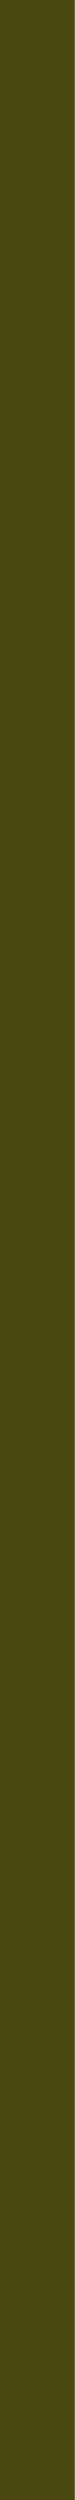
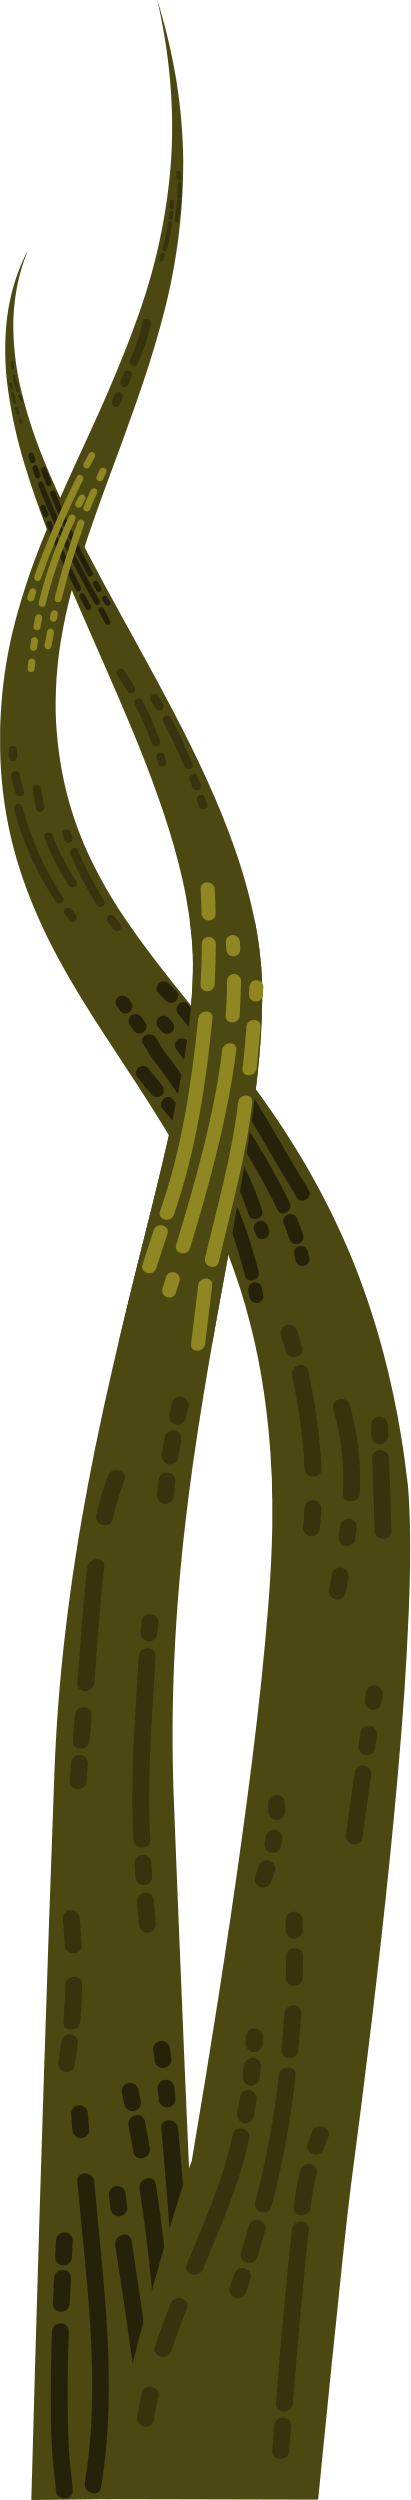
- <svg xmlns="http://www.w3.org/2000/svg" viewBox="0 0 14.3 477.79">
+ <svg xmlns="http://www.w3.org/2000/svg" viewBox="0 0 89.57 545.85">
  <defs>
-     <style>.cls-1{fill:#4c4812;}</style>
+     <style>.cls-1{fill:none;}.cls-2{fill:#4c4812;}.cls-3{fill:#252209;}.cls-4{clip-path:url(#clip-path);}.cls-5{fill:#8e8722;}.cls-6{fill:#36330d;}</style>
+     <clipPath id="clip-path" transform="translate(-16.29)">
+       <rect id="SVGID" class="cls-1" y="201.22" width="127.1" height="91.74" />
+     </clipPath>
  </defs>
  <g id="Layer_2" data-name="Layer 2">
    <g id="Layer_1-2" data-name="Layer 1">
-       <rect class="cls-1" width="14.3" height="477.79" />
+       <path class="cls-2" d="M23.13,545.85q1.7-63,3.86-125.91l1.13-31.52q.55-16.29,2.47-32.39c1.25-10.72,2.93-21.34,4.91-31.86s4.27-20.92,6.71-31.22,5-20.5,7.54-30.62c1.24-5.06,2.46-10.1,3.58-15.11s2.16-10,3-15a141.39,141.39,0,0,0,1.85-14.78c.09-1.21.14-2.44.18-3.62s.07-2.35.06-3.53c0-2.37-.17-4.76-.43-7.17a105.2,105.2,0,0,0-2.69-14.53c-1.23-4.86-2.76-9.7-4.46-14.52-3.41-9.66-7.52-19.21-11.72-28.8s-8.52-19.2-12.35-29.08c-1.91-5-3.69-10-5.2-15.06A106.11,106.11,0,0,1,18.1,85.54a61.73,61.73,0,0,1-.29-16,46.58,46.58,0,0,1,1.64-7.78,42.62,42.62,0,0,1,3-7.28A43,43,0,0,0,20.13,62a45.59,45.59,0,0,0-.92,7.71A60,60,0,0,0,20.86,85a103.26,103.26,0,0,0,4.7,14.72c1.9,4.81,4.07,9.51,6.36,14.17,9.22,18.62,20.39,36.38,29.35,55.92,2.23,4.88,4.31,9.88,6.13,15.06a118.16,118.16,0,0,1,4.48,16c.55,2.77,1,5.59,1.27,8.45.15,1.43.26,2.87.32,4.32s.07,2.83.07,4.24a159.35,159.35,0,0,1-1,16.5c-.58,5.41-1.35,10.74-2.2,16S68.53,261,67.59,266.14C65.69,276.52,63.74,286.78,62,297s-3.37,20.42-4.65,30.61-2.24,20.35-2.8,30.51-.73,20.3-.45,30.4c0,1.24.08,2.57.13,3.87l.15,3.93.3,7.85.63,15.69q2.53,62.79,5.58,125.56Z" transform="translate(-16.29)" />
+       <path class="cls-3" d="M51.51,464.68c1,11.41,1.94,22.84,2.69,34.27q.55,8.55,1,17.1c.14,2.72.25,5.44.37,8.15s.57,5.58,0,8.26c-.48,2.31,3.07,3.3,3.55,1a32.28,32.28,0,0,0,.15-8.1c-.13-2.68-.23-5.38-.36-8.07q-.42-8.85-1-17.71-1.14-17.46-2.73-34.88c-.21-2.34-3.89-2.36-3.68,0Z" transform="translate(-16.29)" />
+       <path class="cls-3" d="M50.7,455.94c.08.79.15,1.57.22,2.35a1.87,1.87,0,0,0,1.84,1.84,1.85,1.85,0,0,0,1.84-1.84c-.07-.78-.14-1.56-.22-2.35a1.89,1.89,0,0,0-1.84-1.84,1.86,1.86,0,0,0-1.84,1.84Z" transform="translate(-16.29)" />
+       <path class="cls-3" d="M49.74,447.46c.1.75.2,1.49.29,2.24a1.88,1.88,0,0,0,1.84,1.84c.89,0,2-.82,1.84-1.84-.09-.75-.19-1.49-.29-2.24a2,2,0,0,0-.53-1.3,1.89,1.89,0,0,0-1.31-.54c-.88,0-2,.82-1.84,1.84Z" transform="translate(-16.29)" />
+       <path class="cls-3" d="M46.77,477.88a360.74,360.74,0,0,1,4.16,52.72c0,2.37,3.69,2.37,3.68,0a367,367,0,0,0-4.29-53.69c-.36-2.34-3.91-1.35-3.55,1Z" transform="translate(-16.29)" />
+       <path class="cls-3" d="M44.36,464.12q.57,2.91,1.09,5.83c.41,2.32,4,1.34,3.54-1-.34-2-.71-3.89-1.08-5.83-.45-2.32-4-1.34-3.55,1Z" transform="translate(-16.29)" />
+       <path class="cls-3" d="M42.92,457.13c.18.82.35,1.64.52,2.46a1.84,1.84,0,1,0,3.55-1c-.17-.83-.34-1.65-.52-2.47a1.85,1.85,0,0,0-2.26-1.28,1.87,1.87,0,0,0-1.29,2.26Z" transform="translate(-16.29)" />
+       <path class="cls-3" d="M41.43,490.2q2.05,13,3.87,26.09c1.21,8.6,2.57,17.23.41,25.8-.58,2.3,3,3.28,3.55,1,2.23-8.85,1-17.67-.24-26.56q-1.92-13.67-4-27.29c-.37-2.33-3.92-1.34-3.55,1Z" transform="translate(-16.29)" />
+       <path class="cls-3" d="M40.06,479.15l.33,2.92a1.9,1.9,0,0,0,1.84,1.84c.9,0,2-.82,1.84-1.84l-.33-2.92a1.88,1.88,0,0,0-1.84-1.84,1.86,1.86,0,0,0-1.84,1.84Z" transform="translate(-16.29)" />
+       <path class="cls-3" d="M33.19,476.3c1.91,21.83,5.27,44,1.61,65.79-.38,2.32,3.16,3.31,3.55,1,3.72-22.22.46-44.56-1.48-66.77-.21-2.34-3.89-2.36-3.68,0Z" transform="translate(-16.29)" />
+       <path class="cls-3" d="M31.8,461.53c.09,1.16.19,2.32.29,3.49a1.9,1.9,0,0,0,1.84,1.84A1.87,1.87,0,0,0,35.78,465c-.11-1.17-.21-2.33-.3-3.49a1.89,1.89,0,0,0-1.84-1.84,1.85,1.85,0,0,0-1.84,1.84Z" transform="translate(-16.29)" />
+       <path class="cls-3" d="M27.63,509.08c-.18,5.86-.3,11.73-.23,17.6,0,2.84.12,5.67.27,8.5s.64,5.71.82,8.58c.15,2.35,3.83,2.37,3.68,0-.18-2.87-.67-5.71-.82-8.58s-.23-5.66-.26-8.5c-.08-5.87,0-11.74.22-17.6.07-2.37-3.61-2.37-3.68,0Z" transform="translate(-16.29)" />
+       <path class="cls-3" d="M28.09,497.41c-.09,1.84-.17,3.69-.25,5.53-.09,2.37,3.59,2.37,3.68,0,.08-1.84.16-3.69.25-5.53.11-2.37-3.57-2.37-3.68,0Z" transform="translate(-16.29)" />
+       <path class="cls-3" d="M28.49,489.25l-.18,3.56a1.84,1.84,0,0,0,3.68,0l.18-3.56a1.84,1.84,0,0,0-3.68,0Z" transform="translate(-16.29)" />
+       <path class="cls-2" d="M39.23,545.66c-2.38,0,14.08-62.19,18.92-73.78,3.92-23.23,7.62-46.49,10.84-69.72,1.61-11.62,3.09-23.22,4.32-34.77q.91-8.65,1.59-17.22c.43-5.7.75-11.36.84-16.8v-2c0-.68,0-1.32,0-2s0-1.28,0-1.92l-.06-2c0-1.38,0-2.76-.12-4.12s-.12-2.75-.22-4.11Q74.76,309,73.45,301a147.63,147.63,0,0,0-3.58-15.88,138.63,138.63,0,0,0-5.44-15.39c-1.06-2.52-2.2-5-3.42-7.51s-2.49-5-3.85-7.41c-2.69-4.91-5.67-9.77-8.79-14.66s-6.42-9.8-9.7-14.87S32.12,215,29.12,209.43A116.4,116.4,0,0,1,21.34,192a90.32,90.32,0,0,1-2.69-9.28,91.38,91.38,0,0,1-2.33-19c0-.79,0-1.59,0-2.38l0-2.36c0-.79.07-1.58.1-2.36l.06-1.18.08-1.19a98.78,98.78,0,0,1,3.05-18.56,147.33,147.33,0,0,1,5.81-17.44c2.23-5.63,4.68-11.1,7.14-16.51s5-10.77,7.3-16.15,4.55-10.81,6.48-16.32a128,128,0,0,0,7.3-34.15,115,115,0,0,0-.22-17.6A128.52,128.52,0,0,0,50.63,0a130.77,130.77,0,0,1,4.12,17.33A118.15,118.15,0,0,1,56.3,35.18a132,132,0,0,1-4.89,35.63C49.85,76.62,48,82.34,46,88S42,99.2,39.92,104.74c-4.08,11.07-8,22.1-10,33.23a87.56,87.56,0,0,0-1.48,16.62v1l.05,1c0,.69.06,1.39.11,2.08l.16,2.07c.05.7.15,1.38.22,2.07a77.74,77.74,0,0,0,1.35,8.1,76,76,0,0,0,5.17,15.4,99.16,99.16,0,0,0,8.12,14.29c6.23,9.26,13.82,18.11,21.29,27.65,3.74,4.77,7.45,9.7,11,14.87,1.77,2.57,3.47,5.22,5.13,7.92s3.24,5.45,4.75,8.26a163.49,163.49,0,0,1,8.12,17.43,173.57,173.57,0,0,1,6,18.32,190.45,190.45,0,0,1,4,18.77c.27,1.58.49,3.15.71,4.73s.41,3.15.6,4.73l.14,1.18c.05.4.07.84.1,1.26.06.84.12,1.7.16,2.51s.08,1.66.1,2.47l.08,2.42c.12,6.41,0,12.6-.26,18.72s-.6,12.18-1,18.21c-.85,12.05-1.94,24-3.15,35.91-2.43,23.81-5.34,47.47-8.46,71.08-1.56,11.81-7.18,68.73-7.18,68.73Z" transform="translate(-16.29)" />
+       <path class="cls-3" d="M55.22,221.42c10.3,12.16,17.6,26.41,25.83,40,1,1.68,3.68.14,2.65-1.55-8.37-13.79-15.83-28.22-26.32-40.58-1.27-1.51-3.44.67-2.16,2.16Z" transform="translate(-16.29)" />
+       <path class="cls-3" d="M50.91,216.89c.55.53,1.08,1.07,1.61,1.61a1.53,1.53,0,1,0,2.17-2.17c-.53-.54-1.06-1.08-1.61-1.61a1.53,1.53,0,0,0-2.17,2.17Z" transform="translate(-16.29)" />
+       <path class="cls-3" d="M80.53,274c.11.44.22.88.32,1.32a1.54,1.54,0,0,0,1.88,1.07,1.56,1.56,0,0,0,1.07-1.89c-.1-.44-.2-.88-.31-1.32a1.55,1.55,0,0,0-1.89-1.07A1.57,1.57,0,0,0,80.53,274Z" transform="translate(-16.29)" />
+       <path class="cls-3" d="M78.18,267c.48,1.16.91,2.32,1.31,3.5a1.53,1.53,0,0,0,3-.81c-.4-1.18-.84-2.35-1.31-3.5a1.58,1.58,0,0,0-1.89-1.07A1.55,1.55,0,0,0,78.18,267Z" transform="translate(-16.29)" />
+       <path class="cls-3" d="M54.72,228.94c8,11.25,16.2,22.76,22.18,35.23.85,1.78,3.5.23,2.65-1.54-6-12.47-14.2-24-22.18-35.24-1.13-1.59-3.8-.06-2.65,1.55Z" transform="translate(-16.29)" />
+       <path class="cls-3" d="M50.91,224.39c.27.29.54.59.8.89a1.53,1.53,0,0,0,1.08.45,1.58,1.58,0,0,0,1.09-.45,1.51,1.51,0,0,0,.45-1.08,1.72,1.72,0,0,0-.45-1.09l-.8-.89a1.54,1.54,0,0,0-2.17,0,1.57,1.57,0,0,0,0,2.17Z" transform="translate(-16.29)" />
+       <path class="cls-3" d="M71.74,268.48c.11.31.22.62.32.93a1.61,1.61,0,0,0,.7.92,1.59,1.59,0,0,0,1.19.15,1.54,1.54,0,0,0,.91-.71,1.52,1.52,0,0,0,.16-1.18l-.32-.93a1.65,1.65,0,0,0-.7-.92,1.57,1.57,0,0,0-1.18-.15,1.54,1.54,0,0,0-1.08,1.89Z" transform="translate(-16.29)" />
+       <path class="cls-3" d="M47.59,228a20.24,20.24,0,0,1,1.25,2.09c.52.84,1.17,1.59,1.76,2.38,1.12,1.5,2.2,3,3.27,4.57,2.15,3.12,4.21,6.28,6.39,9.38s4.42,5.74,6.18,8.92a57.55,57.55,0,0,1,4.09,9.76c.63,1.87,3.59,1.07,3-.81a66.37,66.37,0,0,0-3.91-9.58c-1.75-3.37-4.15-6.26-6.34-9.36S59,239.11,56.85,236c-1.12-1.63-2.25-3.24-3.42-4.81-.57-.77-1.2-1.52-1.73-2.31s-.88-1.65-1.46-2.41c-1.18-1.54-3.85,0-2.65,1.55Z" transform="translate(-16.29)" />
+       <path class="cls-3" d="M44.57,223.7l.85,1.2a1.6,1.6,0,0,0,.92.71,1.58,1.58,0,0,0,1.18-.16,1.54,1.54,0,0,0,.55-2.09l-.85-1.21a1.65,1.65,0,0,0-.92-.7,1.52,1.52,0,0,0-1.18.15,1.55,1.55,0,0,0-.55,2.1Z" transform="translate(-16.29)" />
+       <path class="cls-3" d="M41.76,219.65l.61.88a1.65,1.65,0,0,0,.92.7A1.53,1.53,0,0,0,45,219l-.61-.88a1.68,1.68,0,0,0-.92-.71,1.58,1.58,0,0,0-1.18.16,1.55,1.55,0,0,0-.55,2.1Z" transform="translate(-16.29)" />
+       <path class="cls-3" d="M70.52,281.94l.27,1.45a1.54,1.54,0,0,0,1.89,1.07,1.59,1.59,0,0,0,1.07-1.89c-.09-.48-.18-1-.28-1.45a1.54,1.54,0,0,0-1.88-1.07,1.57,1.57,0,0,0-1.07,1.89Z" transform="translate(-16.29)" />
+       <path class="cls-3" d="M51.83,242.15c8.86,10.48,14.62,23.12,17.94,36.38.48,1.91,3.44,1.1,3-.82C69.28,263.93,63.21,250.88,54,240c-1.28-1.51-3.44.67-2.17,2.17Z" transform="translate(-16.29)" />
+       <path class="cls-3" d="M46.4,235.35c1,1.24,2.07,2.49,3.07,3.76a1.54,1.54,0,0,0,2.17,0,1.57,1.57,0,0,0,0-2.17c-1-1.27-2-2.52-3.07-3.76a1.53,1.53,0,1,0-2.17,2.17Z" transform="translate(-16.29)" />
+       <path class="cls-3" d="M38.62,131l.66,1a.62.62,0,0,0,.37.28.64.64,0,0,0,.47-.06.62.62,0,0,0,.28-.37.6.6,0,0,0-.06-.47l-.66-1a.62.62,0,0,0-.37-.28.64.64,0,0,0-.47.06.61.61,0,0,0-.28.37.59.59,0,0,0,.06.47Z" transform="translate(-16.29)" />
+       <path class="cls-3" d="M36.63,127.72l.72,1.22a.63.63,0,0,0,.36.28.66.66,0,0,0,.48-.06.65.65,0,0,0,.28-.37.64.64,0,0,0-.06-.47l-.72-1.22a.59.59,0,0,0-.36-.28.58.58,0,0,0-.48.06.63.63,0,0,0-.28.36.66.66,0,0,0,.06.48Z" transform="translate(-16.29)" />
+       <path class="cls-3" d="M27.23,107.91c1.89,4.71,3.92,9.37,6.21,13.9.65,1.27,1.32,2.54,2,3.8.38.69,1.44.07,1.06-.62-2.39-4.36-4.51-8.87-6.46-13.45-.55-1.31-1.09-2.63-1.63-4a.61.61,0,1,0-1.18.33Z" transform="translate(-16.29)" />
+       <path class="cls-3" d="M25.23,102.72c.37,1,.75,2,1.13,3a.61.61,0,1,0,1.18-.33c-.38-1-.76-2-1.13-3a.61.61,0,1,0-1.18.33Z" transform="translate(-16.29)" />
+       <path class="cls-3" d="M37.88,133.49c.47.89.94,1.78,1.4,2.67a.62.62,0,0,0,.84.22.63.63,0,0,0,.22-.84c-.46-.89-.93-1.78-1.4-2.67a.61.61,0,0,0-1.06.62Z" transform="translate(-16.29)" />
+       <path class="cls-3" d="M24.6,105.91a196.9,196.9,0,0,0,9.47,20.56c1,1.8,1.93,3.58,2.92,5.36.38.69,1.44.07,1.06-.62a216,216,0,0,1-9.69-19.37q-1.35-3.11-2.58-6.26a.64.64,0,0,0-.76-.43.61.61,0,0,0-.42.76Z" transform="translate(-16.29)" />
+       <path class="cls-3" d="M23.39,102.32c.18.57.36,1.14.55,1.71a.61.61,0,0,0,.29.36.59.59,0,0,0,.47.06.61.61,0,0,0,.43-.75c-.19-.57-.38-1.14-.56-1.71a.63.63,0,0,0-.28-.36.65.65,0,0,0-.47-.07.62.62,0,0,0-.43.76Z" transform="translate(-16.29)" />
+       <path class="cls-3" d="M22.51,99.64c.1.32.2.64.31,1a.62.62,0,0,0,.28.37.59.59,0,0,0,.47.06.61.61,0,0,0,.37-.28.64.64,0,0,0,.06-.47c-.1-.32-.21-.64-.31-1a.61.61,0,0,0-.28-.37.64.64,0,0,0-.47-.06.65.65,0,0,0-.37.28.67.67,0,0,0-.06.48Z" transform="translate(-16.29)" />
+       <path class="cls-3" d="M33.69,130.43c.45.84.9,1.67,1.36,2.5a.61.61,0,0,0,.83.22.62.62,0,0,0,.22-.84c-.45-.83-.91-1.66-1.35-2.49a.61.61,0,0,0-1.06.61Z" transform="translate(-16.29)" />
+       <path class="cls-3" d="M26.42,114.44c1.93,4.88,4,9.69,6.43,14.38.36.7,1.42.08,1.06-.62-2.33-4.59-4.41-9.3-6.31-14.09a.64.64,0,0,0-.76-.43.61.61,0,0,0-.42.76Z" transform="translate(-16.29)" />
+       <path class="cls-3" d="M25.1,111c.19.51.38,1,.58,1.52a.74.74,0,0,0,.28.37.66.66,0,0,0,.48.06.63.63,0,0,0,.36-.28.62.62,0,0,0,.06-.48c-.19-.5-.39-1-.58-1.52a.63.63,0,0,0-.28-.36.65.65,0,0,0-.47-.07.63.63,0,0,0-.37.29.59.59,0,0,0-.06.47Z" transform="translate(-16.29)" />
+       <g class="cls-4">
+         <path class="cls-2" d="M23.13,545.85q1.7-63,3.86-125.91l1.13-31.52q.55-16.29,2.47-32.39c1.25-10.72,2.93-21.34,4.91-31.86s4.27-20.92,6.71-31.22,5-20.5,7.54-30.62c1.24-5.06,2.46-10.1,3.58-15.11s2.16-10,3-15a141.39,141.39,0,0,0,1.85-14.78c.09-1.21.14-2.44.18-3.62s.07-2.35.06-3.53c0-2.37-.17-4.76-.43-7.17a105.2,105.2,0,0,0-2.69-14.53c-1.23-4.86-2.76-9.7-4.46-14.52-3.41-9.66-7.52-19.21-11.72-28.8s-8.52-19.2-12.35-29.08c-1.91-5-3.69-10-5.2-15.06A106.11,106.11,0,0,1,18.1,85.54a61.73,61.73,0,0,1-.29-16,46.58,46.58,0,0,1,1.64-7.78,42.62,42.62,0,0,1,3-7.28A43,43,0,0,0,20.13,62a45.59,45.59,0,0,0-.92,7.71A60,60,0,0,0,20.86,85a103.26,103.26,0,0,0,4.7,14.72c1.9,4.81,4.07,9.51,6.36,14.17,9.22,18.62,20.39,36.38,29.35,55.92,2.23,4.88,4.31,9.88,6.13,15.06a118.16,118.16,0,0,1,4.48,16c.55,2.77,1,5.59,1.27,8.45.15,1.43.26,2.87.32,4.32s.07,2.83.07,4.24a159.35,159.35,0,0,1-1,16.5c-.58,5.41-1.35,10.74-2.2,16S68.53,261,67.59,266.14C65.69,276.52,63.74,286.78,62,297s-3.37,20.42-4.65,30.61-2.24,20.35-2.8,30.51-.73,20.3-.45,30.4c0,1.24.08,2.57.13,3.87l.15,3.93.3,7.85.63,15.69q2.53,62.79,5.58,125.56Z" transform="translate(-16.29)" />
+       </g>
+       <path class="cls-5" d="M22.71,129l-.45,1.38a.77.77,0,0,0,.08.59.75.75,0,0,0,.45.35.8.8,0,0,0,.59-.08.83.83,0,0,0,.36-.46l.45-1.37a.79.79,0,0,0-.08-.6.78.78,0,0,0-.46-.35.82.82,0,0,0-.59.08.86.86,0,0,0-.35.46Z" transform="translate(-16.29)" />
+       <path class="cls-5" d="M33.09,104.05q-4.16,8.24-7.49,16.85c-.63,1.64-1.23,3.28-1.82,4.93a.77.77,0,1,0,1.48.41,180.84,180.84,0,0,1,6.88-16.76c.74-1.56,1.49-3.11,2.27-4.65.45-.88-.88-1.66-1.32-.78Z" transform="translate(-16.29)" />
+       <path class="cls-5" d="M35.7,99.09l-1.14,2.11a.79.79,0,0,0,.28,1,.78.78,0,0,0,1-.27c.37-.71.75-1.42,1.13-2.12a.76.76,0,1,0-1.32-.77Z" transform="translate(-16.29)" />
+       <path class="cls-5" d="M22.46,144.49,22.31,146a.76.76,0,0,0,.23.54.77.77,0,0,0,1.08,0l.12-.16a.75.75,0,0,0,.1-.38c.05-.49.1-1,.16-1.46a.79.79,0,0,0-.77-.77.78.78,0,0,0-.54.23l-.12.15a.77.77,0,0,0-.11.39Z" transform="translate(-16.29)" />
+       <path class="cls-5" d="M23.11,139.72c-.08.49-.15,1-.22,1.46a.51.51,0,0,0,0,.3.52.52,0,0,0,.09.29.75.75,0,0,0,.45.35A.84.84,0,0,0,24,142a.74.74,0,0,0,.35-.46c.07-.48.14-1,.22-1.45a.61.61,0,0,0,0-.3.5.5,0,0,0-.09-.29.74.74,0,0,0-.46-.35.73.73,0,0,0-.59.08.72.72,0,0,0-.35.45Z" transform="translate(-16.29)" />
+       <path class="cls-5" d="M24,134.67c-.13.65-.27,1.3-.39,2a.82.82,0,0,0,.08.59.74.74,0,0,0,.46.35.82.82,0,0,0,.59-.08.74.74,0,0,0,.35-.46c.12-.65.26-1.3.39-2a.76.76,0,0,0-1.12-.86.72.72,0,0,0-.36.46Z" transform="translate(-16.29)" />
+       <path class="cls-5" d="M31.36,112.71a103.53,103.53,0,0,0-5.47,14.58q-.62,2.11-1.14,4.26c-.23.95,1.25,1.36,1.48.4A103,103,0,0,1,31,117.4c.54-1.32,1.11-2.63,1.71-3.92a.76.76,0,1,0-1.32-.77Z" transform="translate(-16.29)" />
+       <path class="cls-5" d="M33.52,108.32l-.72,1.39a.81.81,0,0,0-.07.59.77.77,0,0,0,1.4.19c.23-.47.47-.93.71-1.39a.76.76,0,0,0,.08-.59.78.78,0,0,0-.35-.46A.76.76,0,0,0,34,108a.74.74,0,0,0-.46.35Z" transform="translate(-16.29)" />
+       <path class="cls-5" d="M26.58,137.82c-.2,1-.38,2-.56,3a.87.87,0,0,0,.08.59.77.77,0,0,0,1.4-.19c.18-1,.36-2,.56-3a.79.79,0,0,0-.54-.94.77.77,0,0,0-.94.53Z" transform="translate(-16.29)" />
+       <path class="cls-5" d="M27.42,133.8c-.07.34-.15.67-.22,1a.81.81,0,0,0,.08.59.93.93,0,0,0,.46.35.73.73,0,0,0,.59-.08.75.75,0,0,0,.35-.45c.07-.34.15-.68.22-1a.76.76,0,0,0-.08-.59.57.57,0,0,0-.19-.22.66.66,0,0,0-.26-.14.8.8,0,0,0-.59.08.79.79,0,0,0-.36.46Z" transform="translate(-16.29)" />
+       <path class="cls-5" d="M33.23,114a168.46,168.46,0,0,0-5,16.58.77.77,0,0,0,1.48.41,171.15,171.15,0,0,1,5-16.58.76.76,0,1,0-1.47-.41Z" transform="translate(-16.29)" />
+       <path class="cls-5" d="M36.17,106.86c-.57,1.26-1.12,2.53-1.64,3.81a.77.77,0,0,0,.53,1,.8.8,0,0,0,.95-.54c.12-.3.25-.61.38-.91-.06.14,0,0,0-.08s.07-.17.11-.26l.18-.42c.26-.59.52-1.18.79-1.77a.79.79,0,0,0-.28-1,.77.77,0,0,0-1,.27Z" transform="translate(-16.29)" />
+       <path class="cls-5" d="M38.12,102.48l-.66,1.46a.47.47,0,0,0-.09.28.55.55,0,0,0,0,.31.79.79,0,0,0,.35.45.72.72,0,0,0,.59.08.74.74,0,0,0,.46-.35c.22-.49.44-1,.67-1.45a.75.75,0,0,0,.09-.29.61.61,0,0,0,0-.3.77.77,0,0,0-.94-.54.74.74,0,0,0-.46.35Z" transform="translate(-16.29)" />
+       <path class="cls-5" d="M59.57,222.33C58.1,236.6,56,250.87,51.23,264.46c-.65,1.87,2.31,2.67,3,.82,4.82-13.85,7-28.41,8.46-42.95.2-2-2.87-2-3.07,0Z" transform="translate(-16.29)" />
+       <path class="cls-5" d="M60.35,206q0,4.45-.26,8.92c-.1,2,3,2,3.07,0,.15-3,.23-5.95.26-8.92a1.54,1.54,0,0,0-3.07,0Z" transform="translate(-16.29)" />
+       <path class="cls-5" d="M60.1,194.16c.09,1.77.15,3.54.2,5.31.05,2,3.12,2,3.06,0,0-1.77-.11-3.54-.2-5.31-.1-2-3.16-2-3.06,0Z" transform="translate(-16.29)" />
+       <path class="cls-5" d="M52.53,278.91l-.77,2.45a1.55,1.55,0,0,0,1.07,1.89,1.57,1.57,0,0,0,1.89-1.08c.25-.81.51-1.63.77-2.44a1.54,1.54,0,1,0-3-.82Z" transform="translate(-16.29)" />
+       <path class="cls-5" d="M64.82,229.25C63,243.73,59,257.85,54.76,271.77c-.59,1.89,2.37,2.7,3,.82C62.08,258.38,66,244,67.89,229.25c.24-2-2.83-1.94-3.07,0Z" transform="translate(-16.29)" />
+       <path class="cls-5" d="M65.85,214.08q0,3.82-.29,7.65c-.14,2,2.93,2,3.06,0q.25-3.82.3-7.65a1.54,1.54,0,0,0-3.07,0Z" transform="translate(-16.29)" />
+       <path class="cls-5" d="M65.58,205.58c0,.57.08,1.13.11,1.7a1.57,1.57,0,0,0,1.54,1.53,1.54,1.54,0,0,0,1.53-1.53c0-.57-.07-1.13-.11-1.7a1.54,1.54,0,0,0-3.07,0Z" transform="translate(-16.29)" />
+       <path class="cls-5" d="M68.26,240.71c-1.29,11.56-4.59,22.75-7.2,34-.44,1.92,2.52,2.74,3,.82,2.67-11.58,6-23,7.31-34.87.21-2-2.86-1.94-3.07,0Z" transform="translate(-16.29)" />
+       <path class="cls-5" d="M70.11,224.19q-.35,4.56-.87,9.11c-.23,2,2.84,1.94,3.07,0,.34-3,.64-6.07.87-9.11.15-2-2.92-2-3.07,0Z" transform="translate(-16.29)" />
+       <path class="cls-5" d="M70.73,215.5l-.09,1.66a1.54,1.54,0,0,0,1.53,1.53,1.56,1.56,0,0,0,1.53-1.53c0-.56.07-1.11.1-1.66A1.54,1.54,0,0,0,72.27,214a1.57,1.57,0,0,0-1.54,1.53Z" transform="translate(-16.29)" />
+       <path class="cls-5" d="M59.56,280.62,58,293.47c-.24,1.95,2.83,1.93,3.07,0l1.56-12.85c.24-1.95-2.83-1.94-3.07,0Z" transform="translate(-16.29)" />
+       <path class="cls-5" d="M49.86,268.59l-2.47,7.53c-.62,1.88,2.34,2.69,3,.82l2.47-7.53c.62-1.88-2.34-2.69-3-.82Z" transform="translate(-16.29)" />
+       <path class="cls-6" d="M47.3,522.42q-.59,2.55-1,5.14a1.89,1.89,0,0,0,1.29,2.26,1.85,1.85,0,0,0,2.26-1.28q.44-2.6,1-5.14c.53-2.31-3-3.29-3.55-1Z" transform="translate(-16.29)" />
+       <path class="cls-6" d="M53.54,503c-1.24,3.07-2.36,6.19-3.43,9.33-.77,2.25,2.79,3.21,3.55,1,1.07-3.14,2.19-6.26,3.43-9.34.88-2.19-2.68-3.15-3.55-1Z" transform="translate(-16.29)" />
+       <path class="cls-6" d="M67.14,466c-2.07,9.9-6.27,19.14-10.08,28.45-.9,2.19,2.66,3.15,3.55,1,3.81-9.31,8-18.55,10.08-28.45.49-2.31-3.06-3.3-3.55-1Z" transform="translate(-16.29)" />
+       <path class="cls-6" d="M68.72,457.68q-.27,1.8-.6,3.6a1.89,1.89,0,0,0,1.28,2.26,1.86,1.86,0,0,0,2.27-1.28q.33-1.8.6-3.6A1.9,1.9,0,0,0,71,456.4a1.86,1.86,0,0,0-2.27,1.28Z" transform="translate(-16.29)" />
+       <path class="cls-6" d="M69.52,451.13c-.07.8-.16,1.61-.25,2.42a1.85,1.85,0,0,0,1.84,1.84A1.89,1.89,0,0,0,73,453.55c.09-.81.18-1.62.25-2.42a1.84,1.84,0,0,0-1.84-1.84,1.89,1.89,0,0,0-1.84,1.84Z" transform="translate(-16.29)" />
+       <path class="cls-6" d="M70,444.61c0,.54,0,1.08-.07,1.63a1.85,1.85,0,0,0,1.84,1.84,1.88,1.88,0,0,0,1.84-1.84c0-.55,0-1.09.08-1.63a1.85,1.85,0,0,0-3.69,0Z" transform="translate(-16.29)" />
+       <path class="cls-6" d="M76.14,529.63c-.13,1.83-.26,3.65-.38,5.48-.16,2.37,3.52,2.36,3.68,0,.12-1.83.25-3.65.38-5.48.17-2.37-3.51-2.36-3.68,0Z" transform="translate(-16.29)" />
+       <path class="cls-6" d="M80,486.82c-1.29,12.64-2.5,25.28-3.45,37.95-.18,2.36,3.5,2.35,3.68,0,1-12.67,2.16-25.31,3.45-37.95.24-2.35-3.44-2.33-3.68,0Z" transform="translate(-16.29)" />
+       <path class="cls-6" d="M81.89,473.76a50.4,50.4,0,0,0-1.44,8.18c-.25,2.35,3.43,2.33,3.68,0a44.91,44.91,0,0,1,1.3-7.2,1.84,1.84,0,0,0-3.54-1Z" transform="translate(-16.29)" />
+       <path class="cls-6" d="M84.46,465.54c-.35.84-.68,1.7-1,2.56a1.87,1.87,0,0,0,1.29,2.27A1.89,1.89,0,0,0,87,469.08c.31-.86.64-1.72,1-2.57a1.83,1.83,0,0,0-1.28-2.26,1.91,1.91,0,0,0-2.27,1.29Z" transform="translate(-16.29)" />
+       <path class="cls-6" d="M67.42,496.55c-.32,1-.65,1.95-1,2.93a1.85,1.85,0,0,0,1.29,2.26A1.88,1.88,0,0,0,70,500.46q.51-1.47,1-2.94a1.85,1.85,0,0,0-1.29-2.26,1.88,1.88,0,0,0-2.26,1.29Z" transform="translate(-16.29)" />
+       <path class="cls-6" d="M70.63,486c-.54,1.95-1.12,3.89-1.71,5.82-.7,2.27,2.85,3.24,3.55,1,.59-1.93,1.17-3.87,1.71-5.82.64-2.28-2.91-3.26-3.55-1Z" transform="translate(-16.29)" />
+       <path class="cls-6" d="M77.17,453.12A182.54,182.54,0,0,1,72,480.76c-.6,2.3,3,3.28,3.55,1a189.16,189.16,0,0,0,5.27-28.62c.24-2.35-3.45-2.33-3.68,0Z" transform="translate(-16.29)" />
+       <path class="cls-6" d="M78.37,439.62c-.16,2.68-.36,5.36-.62,8-.22,2.36,3.47,2.34,3.69,0,.25-2.67.45-5.35.62-8,.14-2.36-3.54-2.35-3.69,0Z" transform="translate(-16.29)" />
+       <path class="cls-6" d="M78.76,427.14c0,1.56,0,3.11-.06,4.66,0,2.37,3.63,2.37,3.68,0,0-1.55.06-3.1.07-4.66,0-2.37-3.68-2.37-3.69,0Z" transform="translate(-16.29)" />
+       <path class="cls-6" d="M78.65,419.24l.06,2.23a1.84,1.84,0,0,0,3.68,0l-.06-2.23a1.84,1.84,0,0,0-3.68,0Z" transform="translate(-16.29)" />
+       <path class="cls-6" d="M46.21,415.08c.13,1.7.27,3.39.43,5.08A1.89,1.89,0,0,0,48.48,422a1.85,1.85,0,0,0,1.84-1.84c-.16-1.69-.3-3.38-.43-5.08a1.89,1.89,0,0,0-1.84-1.84,1.85,1.85,0,0,0-1.84,1.84Z" transform="translate(-16.29)" />
+       <path class="cls-6" d="M45.66,406.85l.18,2.94a1.88,1.88,0,0,0,1.84,1.84,1.85,1.85,0,0,0,1.84-1.84l-.18-2.94a1.84,1.84,0,0,0-3.68,0Z" transform="translate(-16.29)" />
+       <path class="cls-6" d="M46.58,361.62c-.74,13.31-1.93,26.64-1.16,40,.14,2.35,3.82,2.37,3.68,0-.77-13.34.42-26.67,1.16-40,.13-2.36-3.55-2.36-3.68,0Z" transform="translate(-16.29)" />
+       <path class="cls-6" d="M47.19,354.24c-.07.77-.13,1.54-.2,2.32a1.85,1.85,0,0,0,1.84,1.84,1.88,1.88,0,0,0,1.84-1.84c.07-.78.13-1.55.2-2.32A1.85,1.85,0,0,0,49,352.4a1.89,1.89,0,0,0-1.84,1.84Z" transform="translate(-16.29)" />
+       <path class="cls-6" d="M31.8,385l-.31,3.84a1.85,1.85,0,0,0,1.84,1.84,1.87,1.87,0,0,0,1.84-1.84l.31-3.84a1.84,1.84,0,1,0-3.68,0Z" transform="translate(-16.29)" />
+       <path class="cls-6" d="M32.63,374.53l-.44,5.54c-.19,2.37,3.49,2.35,3.68,0l.45-5.54c.18-2.37-3.5-2.35-3.69,0Z" transform="translate(-16.29)" />
+       <path class="cls-6" d="M35.36,342.21c-1,8.4-1.49,16.85-2.16,25.27-.19,2.37,3.49,2.35,3.68,0,.67-8.42,1.14-16.87,2.17-25.27.28-2.34-3.4-2.32-3.69,0Z" transform="translate(-16.29)" />
+       <path class="cls-6" d="M39.88,322.18a72.76,72.76,0,0,0-2.56,8.57c-.54,2.3,3,3.28,3.55,1a73.13,73.13,0,0,1,2.55-8.56c.83-2.23-2.73-3.19-3.54-1Z" transform="translate(-16.29)" />
+       <path class="cls-6" d="M82.77,329.39c-.07,1.4-.17,2.8-.31,4.19a1.84,1.84,0,0,0,3.68,0c.14-1.39.24-2.79.31-4.19a1.84,1.84,0,0,0-3.68,0Z" transform="translate(-16.29)" />
+       <path class="cls-6" d="M80.05,300.33a123,123,0,0,1,2.74,20.31c.11,2.36,3.79,2.37,3.68,0a130.37,130.37,0,0,0-2.87-21.28c-.5-2.32-4-1.34-3.55,1Z" transform="translate(-16.29)" />
+       <path class="cls-6" d="M77.62,291.57c.37,1.16.72,2.32,1.06,3.48.65,2.27,4.2,1.31,3.55-1-.34-1.16-.69-2.32-1.06-3.48a1.89,1.89,0,0,0-2.27-1.28,1.85,1.85,0,0,0-1.28,2.26Z" transform="translate(-16.29)" />
+       <path class="cls-6" d="M88.8,343.62c-.2,1.1-.41,2.2-.62,3.3a1.9,1.9,0,0,0,1.29,2.26,1.85,1.85,0,0,0,2.26-1.28c.21-1.1.42-2.2.62-3.31a1.89,1.89,0,0,0-1.28-2.26,1.86,1.86,0,0,0-2.27,1.29Z" transform="translate(-16.29)" />
+       <path class="cls-6" d="M90.5,333.47c0-.38,0,.2,0,.22,0,.17,0,.35-.07.53-.05.35-.1.7-.16,1a1.9,1.9,0,0,0,1.29,2.27,1.86,1.86,0,0,0,2.26-1.29c.14-.92.27-1.85.39-2.78a1.84,1.84,0,0,0-1.84-1.84,1.9,1.9,0,0,0-1.84,1.84Z" transform="translate(-16.29)" />
+       <path class="cls-6" d="M89.09,307.71a56.3,56.3,0,0,1,2.08,18.35c-.09,2.37,3.59,2.36,3.68,0a59.42,59.42,0,0,0-2.21-19.32c-.67-2.27-4.23-1.3-3.55,1Z" transform="translate(-16.29)" />
+       <path class="cls-6" d="M97.55,318.41l.54,15.77c.08,2.37,3.76,2.38,3.68,0l-.54-15.77c-.08-2.36-3.76-2.37-3.68,0Z" transform="translate(-16.29)" />
+       <path class="cls-6" d="M97.3,311.17l.08,2.34a1.84,1.84,0,0,0,3.68,0l-.08-2.34a1.84,1.84,0,1,0-3.68,0Z" transform="translate(-16.29)" />
+       <path class="cls-6" d="M93.75,386.84l-1.91,13.55a1.91,1.91,0,0,0,1.28,2.27,1.86,1.86,0,0,0,2.27-1.29l1.91-13.56A1.9,1.9,0,0,0,96,385.55a1.85,1.85,0,0,0-2.27,1.29Z" transform="translate(-16.29)" />
+       <path class="cls-6" d="M95,378.15l-.39,2.75a1.91,1.91,0,0,0,1.29,2.27,1.86,1.86,0,0,0,2.26-1.29l.39-2.75a1.84,1.84,0,1,0-3.55-1Z" transform="translate(-16.29)" />
+       <path class="cls-6" d="M96.24,369.25,96,371a2,2,0,0,0,.19,1.41,1.84,1.84,0,0,0,1.1.85,1.86,1.86,0,0,0,1.42-.19,1.75,1.75,0,0,0,.84-1.1l.24-1.69a2.06,2.06,0,0,0-.18-1.42,1.92,1.92,0,0,0-1.1-.84,1.85,1.85,0,0,0-1.42.18,1.77,1.77,0,0,0-.85,1.1Z" transform="translate(-16.29)" />
+       <path class="cls-6" d="M78.51,395.55c0-.6,0-1.21,0-1.81a1.84,1.84,0,0,0-3.68,0c0,.6,0,1.21,0,1.81a1.85,1.85,0,0,0,1.84,1.84,1.88,1.88,0,0,0,1.85-1.84Z" transform="translate(-16.29)" />
+       <path class="cls-6" d="M77.64,403.24q.14-.69.24-1.38a2,2,0,0,0-.18-1.42,1.91,1.91,0,0,0-1.1-.85,1.86,1.86,0,0,0-1.42.19,1.77,1.77,0,0,0-.85,1.1c-.07.46-.15.92-.24,1.39a1.92,1.92,0,0,0,.18,1.41,1.9,1.9,0,0,0,1.1.85,1.86,1.86,0,0,0,2.27-1.29Z" transform="translate(-16.29)" />
+       <path class="cls-6" d="M75.52,410.8c.28-.75.54-1.51.79-2.28a1.84,1.84,0,1,0-3.55-1c-.25.77-.51,1.53-.79,2.28a1.85,1.85,0,0,0,1.28,2.27,1.89,1.89,0,0,0,2.27-1.29Z" transform="translate(-16.29)" />
+       <path class="cls-6" d="M50.88,323.34c-.12,1.05-.22,2.11-.31,3.16a1.84,1.84,0,0,0,3.68,0c.09-1.05.19-2.11.31-3.16a1.84,1.84,0,0,0-3.68,0Z" transform="translate(-16.29)" />
+       <path class="cls-6" d="M52.29,313.65q-.34,1.88-.63,3.75a1.89,1.89,0,0,0,1.28,2.27,1.87,1.87,0,0,0,2.27-1.29q.28-1.87.63-3.75a1.89,1.89,0,0,0-1.29-2.26,1.85,1.85,0,0,0-2.26,1.28Z" transform="translate(-16.29)" />
+       <path class="cls-6" d="M53.85,306.33q-.3,1.21-.57,2.43A1.88,1.88,0,0,0,54.57,311a1.86,1.86,0,0,0,2.26-1.29q.27-1.22.57-2.43a1.84,1.84,0,0,0-3.55-1Z" transform="translate(-16.29)" />
+       <path class="cls-6" d="M29.64,446c-.17,1.37-.37,2.73-.59,4.08a1.9,1.9,0,0,0,1.28,2.27,1.85,1.85,0,0,0,2.26-1.29c.28-1.68.52-3.37.73-5.06a1.86,1.86,0,0,0-1.84-1.84A1.88,1.88,0,0,0,29.64,446Z" transform="translate(-16.29)" />
+       <path class="cls-6" d="M30.57,433.39q-.11,4-.44,8c-.2,2.36,3.48,2.35,3.68,0q.33-4,.44-8c.06-2.37-3.63-2.37-3.68,0Z" transform="translate(-16.29)" />
+       <path class="cls-6" d="M30,418.8c.18,2,.33,3.94.42,5.91.12,2.36,3.8,2.37,3.69,0-.1-2-.25-3.94-.43-5.91A1.9,1.9,0,0,0,31.87,417,1.85,1.85,0,0,0,30,418.8Z" transform="translate(-16.29)" />
+       <path class="cls-6" d="M39.78,201.13c.4.58.81,1.15,1.23,1.72a1,1,0,0,0,1.26.33.92.92,0,0,0,.33-1.26q-.63-.85-1.23-1.71a.94.94,0,0,0-1.26-.33.92.92,0,0,0-.33,1.25Z" transform="translate(-16.29)" />
+       <path class="cls-6" d="M31.65,186.51a84.77,84.77,0,0,0,5.79,11.1c.63,1,2.22.08,1.59-.93a86.07,86.07,0,0,1-5.8-11.1c-.46-1.08-2-.15-1.58.93Z" transform="translate(-16.29)" />
+       <path class="cls-6" d="M29.94,182.22l.42,1.12a.94.94,0,0,0,1.13.64.92.92,0,0,0,.64-1.13c-.14-.37-.28-.75-.41-1.12a1,1,0,0,0-1.14-.64.93.93,0,0,0-.64,1.13Z" transform="translate(-16.29)" />
+       <path class="cls-6" d="M26,182.85a51.6,51.6,0,0,0,5.36,10.52c.66,1,2.25.06,1.59-.92a49.3,49.3,0,0,1-5.17-10.09c-.41-1.1-2.19-.63-1.78.49Z" transform="translate(-16.29)" />
+       <path class="cls-6" d="M23.43,172.26c.19,1.44.43,2.88.73,4.3.25,1.16,2,.67,1.78-.49s-.5-2.53-.67-3.81-2-1.17-1.84,0Z" transform="translate(-16.29)" />
+       <path class="cls-6" d="M30.38,199.53c.38.51.77,1,1.17,1.51a.92.92,0,0,0,1.3,0,1,1,0,0,0,0-1.3c-.35-.44-.57-.72-.88-1.14a1,1,0,0,0-1.26-.33.93.93,0,0,0-.33,1.26Z" transform="translate(-16.29)" />
+       <path class="cls-6" d="M19.38,176.71a66.62,66.62,0,0,0,9.05,20.1c.66,1,2.26.06,1.59-.93a65,65,0,0,1-8.86-19.66.92.92,0,0,0-1.78.49Z" transform="translate(-16.29)" />
+       <path class="cls-6" d="M18.73,169.51a30.32,30.32,0,0,0,1,3.75c.36,1.12,2.14.64,1.78-.49a32.25,32.25,0,0,1-1-3.75c-.22-1.16-2-.67-1.77.49Z" transform="translate(-16.29)" />
+       <path class="cls-6" d="M18.19,163.79c0,.47,0,1,0,1.43a.92.92,0,0,0,1.84,0c0-.48,0-1,0-1.43a.92.92,0,1,0-1.84,0Z" transform="translate(-16.29)" />
+       <path class="cls-6" d="M50.45,165.42l.36,1.28a.92.92,0,0,0,1.13.64.94.94,0,0,0,.64-1.13l-.36-1.28a.92.92,0,0,0-1.77.49Z" transform="translate(-16.29)" />
+       <path class="cls-6" d="M45.75,153.83a64.24,64.24,0,0,1,3.71,8.51c.39,1.11,2.17.63,1.78-.49a69.62,69.62,0,0,0-3.9-8.95c-.55-1.05-2.14-.12-1.59.93Z" transform="translate(-16.29)" />
+       <path class="cls-6" d="M41.81,147.35c.81,1.18,1.58,2.38,2.32,3.6a.92.92,0,0,0,1.59-.93c-.74-1.22-1.51-2.42-2.32-3.6-.67-1-2.27,0-1.59.93Z" transform="translate(-16.29)" />
+       <path class="cls-6" d="M59.29,174.71c.15.45.29.9.43,1.34a.92.92,0,1,0,1.78-.49c-.14-.44-.29-.89-.43-1.34a.92.92,0,0,0-1.78.49Z" transform="translate(-16.29)" />
+       <path class="cls-6" d="M57.68,170.15c.21.57.43,1.14.63,1.71a1,1,0,0,0,1.14.65.94.94,0,0,0,.64-1.14c-.21-.57-.42-1.14-.64-1.71a.92.92,0,1,0-1.77.49Z" transform="translate(-16.29)" />
+       <path class="cls-6" d="M51.94,157.6c1.69,3.16,3.24,6.4,4.61,9.71.45,1.08,2.23.6,1.78-.49-1.44-3.46-3-6.84-4.8-10.15-.56-1-2.15-.11-1.59.93Z" transform="translate(-16.29)" />
+       <path class="cls-6" d="M49.2,152.82c.37.62.74,1.24,1.1,1.86a.92.92,0,0,0,1.59-.93q-.54-.93-1.11-1.86a.92.92,0,0,0-1.58.93Z" transform="translate(-16.29)" />
+       <path class="cls-6" d="M46.31,79.45a38.12,38.12,0,0,0,2.88-8.74c.2-1.16-1.57-1.66-1.77-.49a36.46,36.46,0,0,1-2.7,8.3c-.47,1.07,1.12,2,1.59.93Z" transform="translate(-16.29)" />
+       <path class="cls-6" d="M44.23,84.07,45,82.3a.92.92,0,1,0-1.59-.93l-.79,1.77A1,1,0,0,0,43,84.4a.92.92,0,0,0,1.26-.33Z" transform="translate(-16.29)" />
+       <path class="cls-6" d="M42.35,88.38,43,87a1,1,0,0,0-.33-1.26.93.93,0,0,0-1.26.33l-.6,1.37a1,1,0,0,0,.33,1.26.93.93,0,0,0,1.26-.33Z" transform="translate(-16.29)" />
+       <path class="cls-6" d="M51.42,55.51c-.1.33-.2.65-.31,1a.5.5,0,0,0,0,.36.54.54,0,0,0,.28.21.49.49,0,0,0,.57-.32c.1-.33.21-.65.31-1a.5.5,0,0,0-.05-.36.54.54,0,0,0-.28-.21.47.47,0,0,0-.56.32Z" transform="translate(-16.29)" />
+       <path class="cls-6" d="M53,48.58a45.34,45.34,0,0,1-1.21,5.76.46.46,0,0,0,.89.25,47.27,47.27,0,0,0,1.2-5.77.47.47,0,0,0-.32-.56.45.45,0,0,0-.56.32Z" transform="translate(-16.29)" />
+       <path class="cls-6" d="M53.21,46.48c0,.34-.07.67-.11,1a.52.52,0,0,0,.14.33.44.44,0,0,0,.32.13.44.44,0,0,0,.33-.13l.07-.1a.62.62,0,0,0,.07-.23c0-.34.07-.67.1-1a.47.47,0,0,0-.14-.33.44.44,0,0,0-.32-.13.46.46,0,0,0-.33.13.57.57,0,0,0-.13.33Z" transform="translate(-16.29)" />
+       <path class="cls-6" d="M53.37,44.05c0,.4,0,.81-.07,1.21a.5.5,0,0,0,.14.33.44.44,0,0,0,.32.13.46.46,0,0,0,.46-.46c0-.4.05-.81.07-1.21a.46.46,0,0,0-.92,0Z" transform="translate(-16.29)" />
+       <path class="cls-6" d="M54.92,43.94a36.12,36.12,0,0,1-.5,4,.46.46,0,0,0,.32.56.45.45,0,0,0,.56-.32,37.8,37.8,0,0,0,.54-4.24.46.46,0,0,0-.46-.46.47.47,0,0,0-.46.46Z" transform="translate(-16.29)" />
+       <path class="cls-6" d="M55,40.2q.06,1.35,0,2.7a.47.47,0,0,0,.46.46.47.47,0,0,0,.46-.46q.06-1.35,0-2.7a.46.46,0,1,0-.92,0Z" transform="translate(-16.29)" />
+       <path class="cls-6" d="M54.79,37.71c0,.42.08.83.11,1.24a.5.5,0,0,0,.14.33.44.44,0,0,0,.32.13.46.46,0,0,0,.33-.13.44.44,0,0,0,.13-.33c0-.41-.07-.82-.11-1.24a.55.55,0,0,0-.14-.32.45.45,0,0,0-.65,0,.39.39,0,0,0-.13.32Z" transform="translate(-16.29)" />
+       <path class="cls-6" d="M20.37,91.66l.24.64a.27.27,0,0,0,.14.19.31.31,0,0,0,.23,0,.34.34,0,0,0,.19-.14.33.33,0,0,0,0-.24L21,91.5a.28.28,0,0,0-.14-.18.27.27,0,0,0-.23,0,.3.3,0,0,0-.19.14.36.36,0,0,0,0,.23Z" transform="translate(-16.29)" />
+       <path class="cls-6" d="M19.57,89.19l.36,1.18a.31.31,0,0,0,.6-.17c-.13-.39-.25-.78-.37-1.17a.32.32,0,0,0-.38-.22.32.32,0,0,0-.21.38Z" transform="translate(-16.29)" />
+       <path class="cls-6" d="M18.75,86c.15.66.31,1.33.49,2a.31.31,0,0,0,.38.21.31.31,0,0,0,.21-.38c-.18-.66-.34-1.32-.49-2a.3.3,0,0,0-.37-.21.31.31,0,0,0-.22.38Z" transform="translate(-16.29)" />
+       <path class="cls-6" d="M18.34,83.91c.05.32.11.63.17.94a.31.31,0,0,0,.38.21.29.29,0,0,0,.21-.37c-.06-.31-.12-.63-.17-.94a.28.28,0,0,0-.14-.18.29.29,0,0,0-.24,0,.31.31,0,0,0-.18.14.31.31,0,0,0,0,.23Z" transform="translate(-16.29)" />
+       <path class="cls-6" d="M20.29,86.44c.13.33.28.65.43,1a.32.32,0,0,0,.18.14.34.34,0,0,0,.24,0,.38.38,0,0,0,.14-.19.36.36,0,0,0,0-.23c-.14-.29-.27-.57-.39-.86l0,.07v0a.45.45,0,0,0-.14-.19.34.34,0,0,0-.24,0,.32.32,0,0,0-.18.14.26.26,0,0,0,0,.24Z" transform="translate(-16.29)" />
+       <path class="cls-6" d="M19,82.13a22.2,22.2,0,0,0,.93,3.4.31.31,0,0,0,.38.21.3.3,0,0,0,.21-.37A21.37,21.37,0,0,1,19.6,82a.32.32,0,0,0-.38-.22.32.32,0,0,0-.22.38Z" transform="translate(-16.29)" />
+       <path class="cls-6" d="M18.67,79.13c0,.39,0,.78.08,1.17a.31.31,0,0,0,.31.31.3.3,0,0,0,.3-.31c0-.39-.06-.78-.08-1.17a.29.29,0,0,0-.3-.3.3.3,0,0,0-.31.3Z" transform="translate(-16.29)" />
    </g>
  </g>
</svg>
